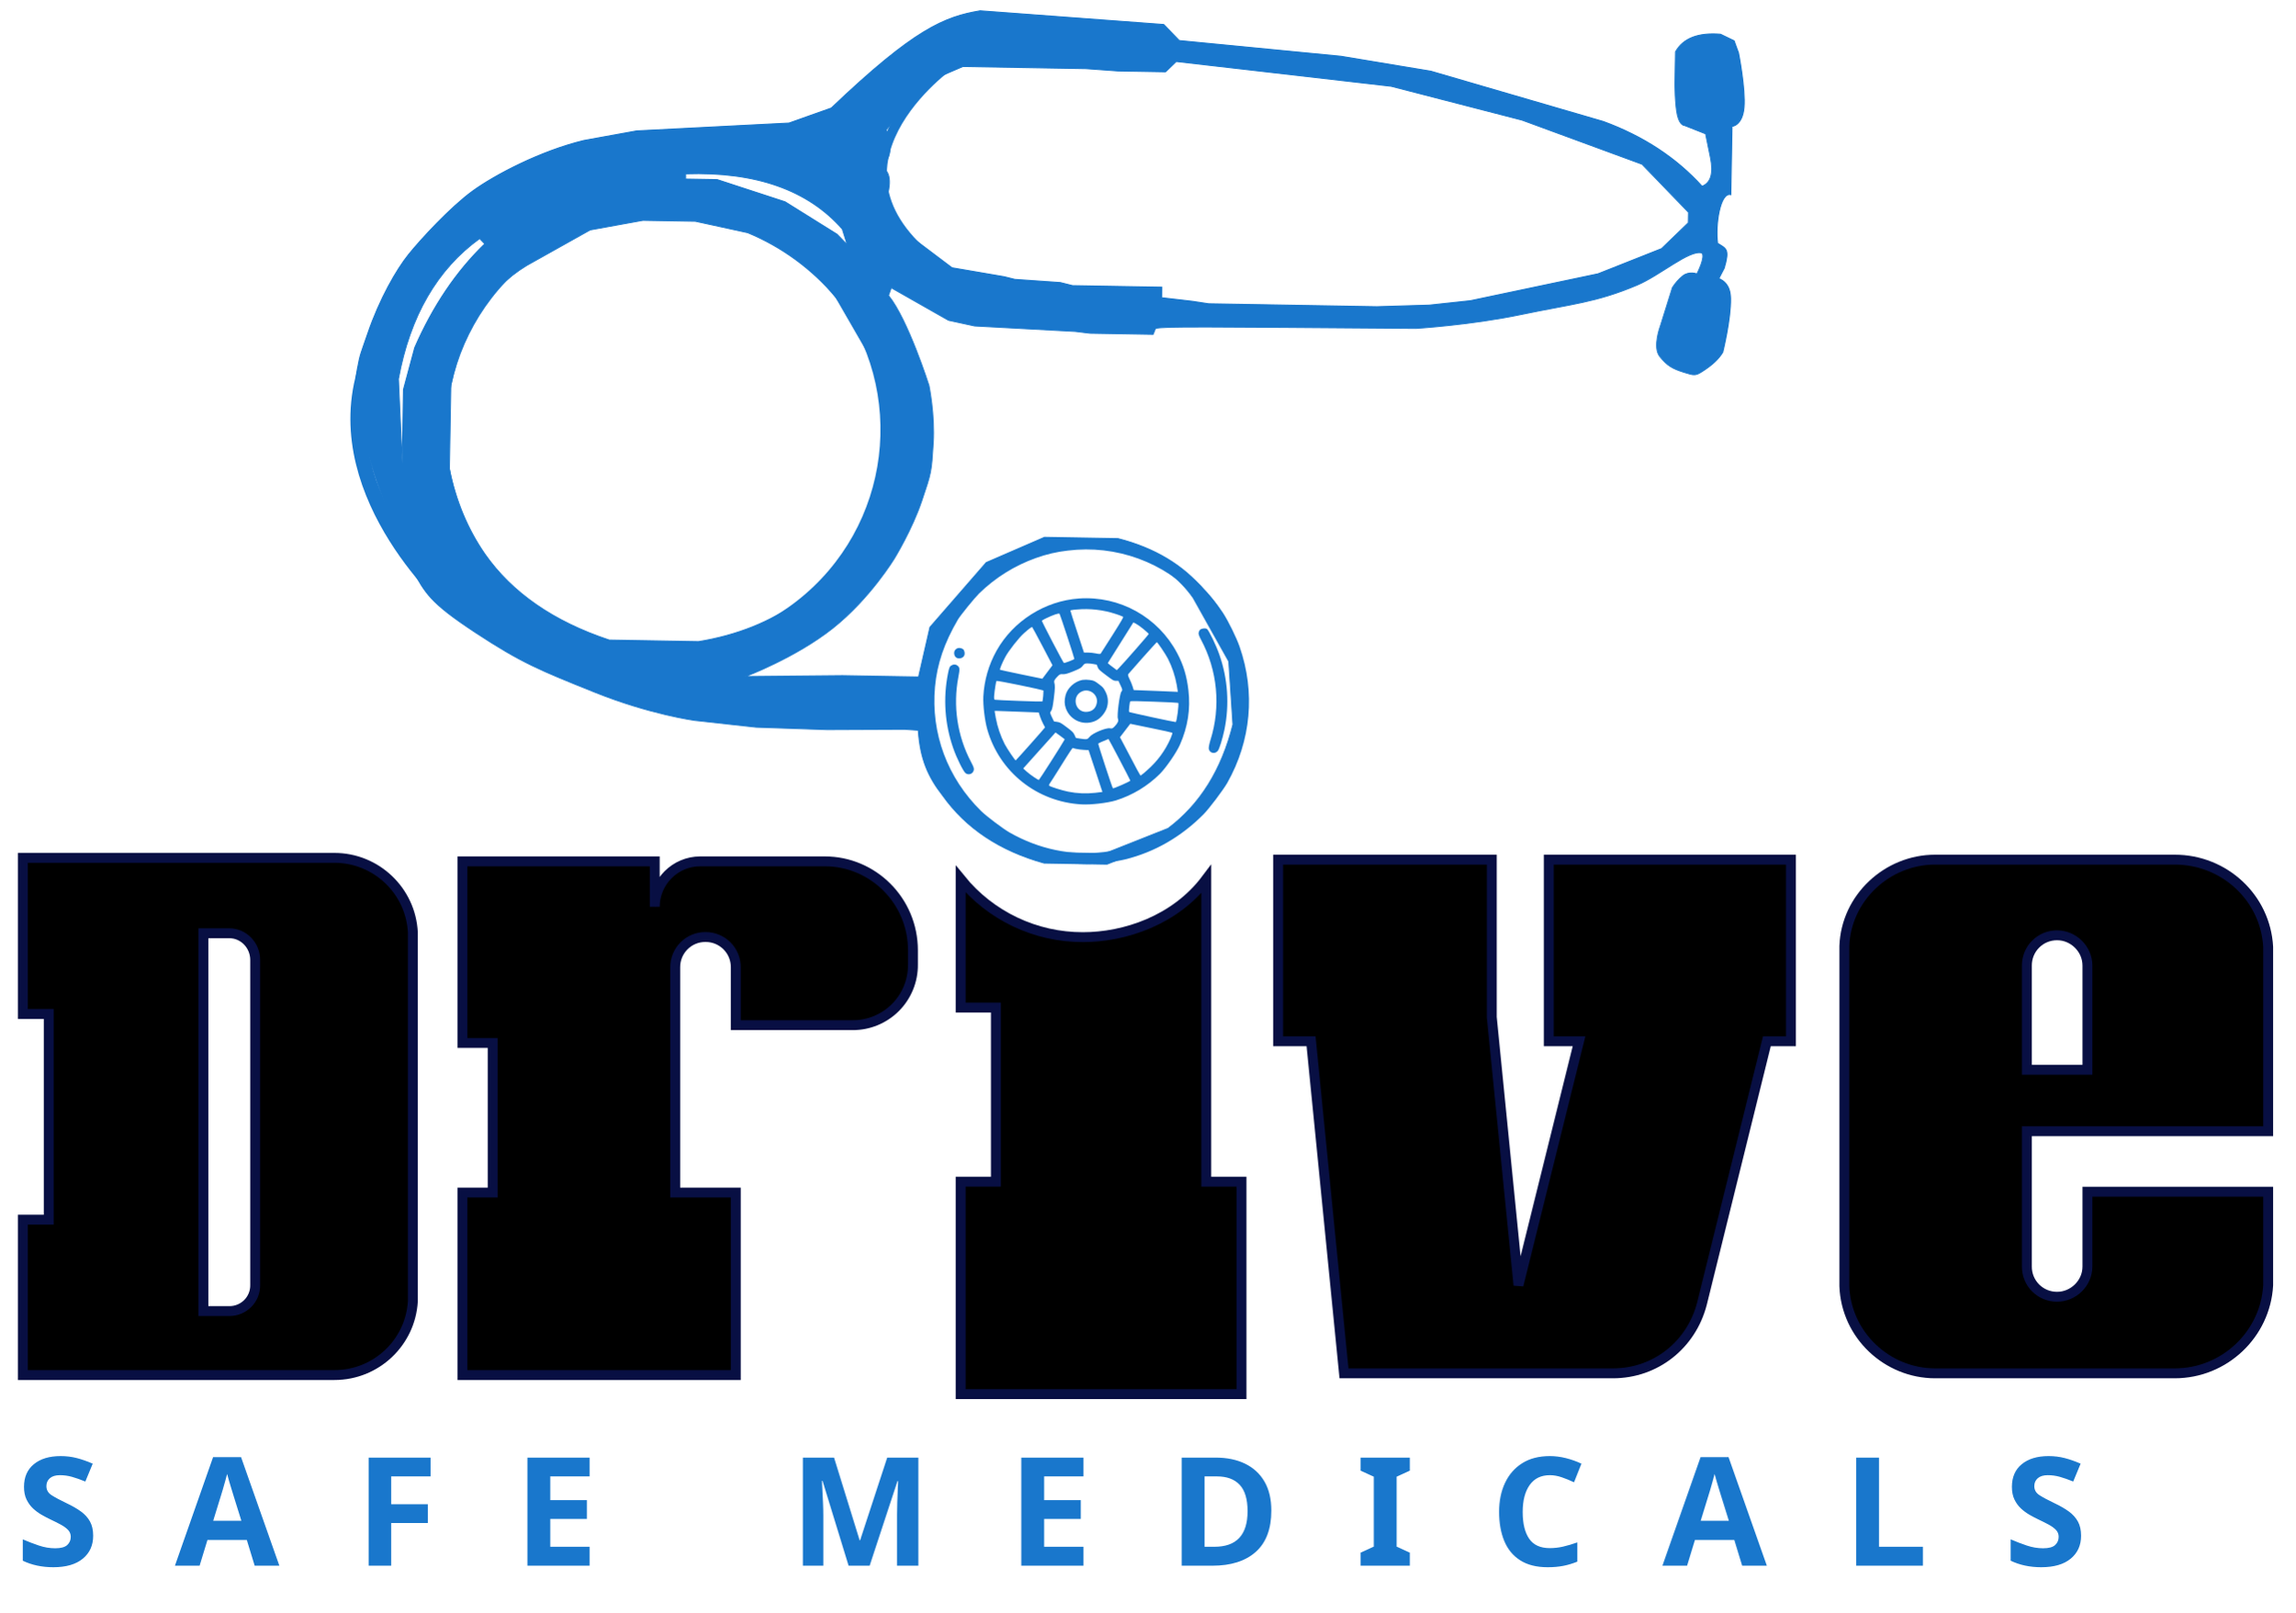
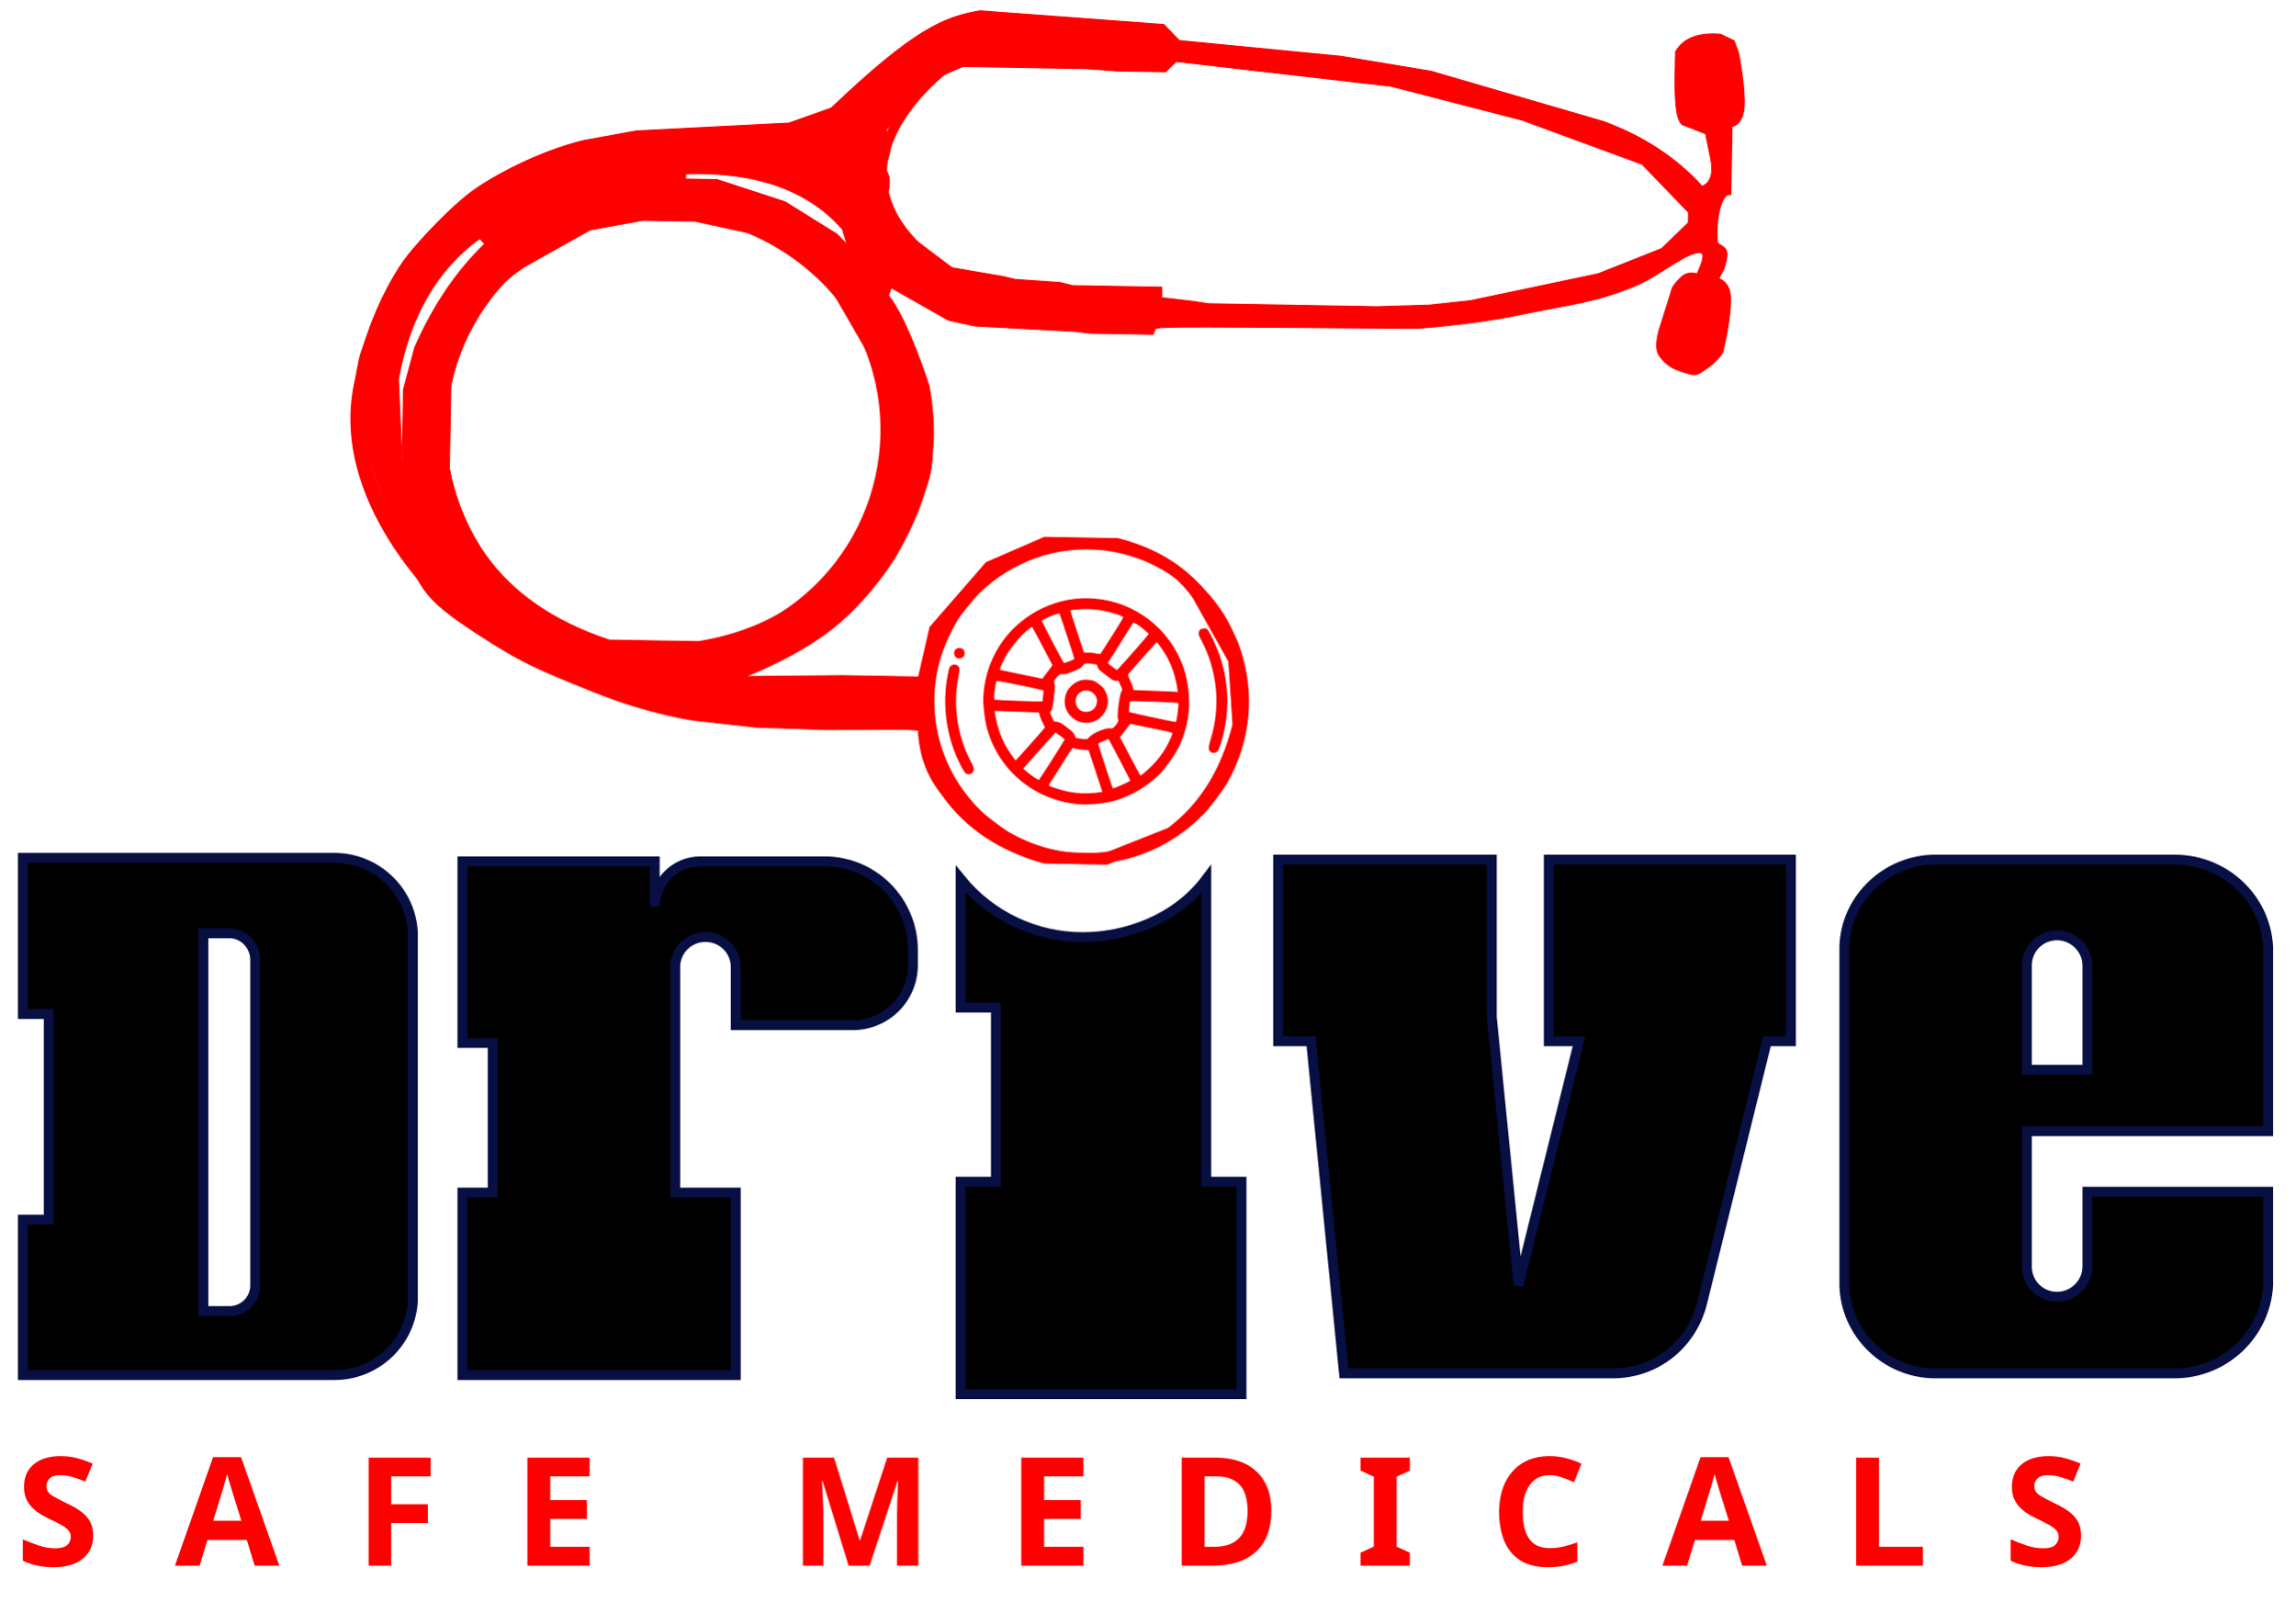
<svg xmlns="http://www.w3.org/2000/svg" width="2320" height="1630" viewBox="0 0 2320 1630">
  <defs>
    <clipPath id="b">
      <rect width="2320" height="1630" />
    </clipPath>
  </defs>
  <g id="a" clip-path="url(#b)">
    <g transform="translate(-413 -754.735)">
      <path d="M338.03,0a79.362,79.362,0,0,0,79.31-74.69V-447.37a79.471,79.471,0,0,0-79.31-75.46H23.1v157.85H49.28v207.9H23.1V0ZM231.77-64.68H205.59V-446.6h26.18c14.63,0,26.18,12.32,26.18,26.95V-90.86A25.964,25.964,0,0,1,231.77-64.68ZM743.74,0H467.44V-184.5h30.6V-335.7h-30.6V-519.3h194.4v45.9a46.093,46.093,0,0,1,45.9-45.9h126c48.6,0,89.1,39.6,89.1,90v14.4a60.7,60.7,0,0,1-61.2,61.2H743.74v-58.5a30.347,30.347,0,0,0-30.6-30.6,30.348,30.348,0,0,0-30.6,30.6v227.7h61.2Z" transform="translate(413 2144.737)" stroke="#080f43" stroke-width="10" />
      <path d="M365.4,0c43.2,0,79.2-28.8,90-70.2l65.7-265.5h24.3V-519.3H300.6v183.6h30.6L270-89.1,243-360V-519.3H27v183.6H60.3L93.6,0ZM933.3,0c50.4,0,91.8-39.6,94.5-89.1v-94.5H845.1V-108c0,17.1-14.4,30.6-30.6,30.6A30.347,30.347,0,0,1,783.9-108V-244.8h243.9V-431.1c-2.7-49.5-44.1-88.2-94.5-88.2H691.2c-48.6,0-90,38.7-91.8,87.3V-88.2C601.2-38.7,642.6,0,691.2,0ZM845.1-306.9H783.9V-412.2a30.347,30.347,0,0,1,30.6-30.6c16.2,0,30.6,13.5,30.6,30.6Z" transform="translate(1678 2143)" stroke="#080f43" stroke-width="10" />
      <path d="M306.971,137.916V-76.821H271.357V-382.69c-31.425,41.9-82.752,58.66-124.652,58.66A158.773,158.773,0,0,1,23.1-382.69V-252.8H58.715V-76.821H23.1V137.916Z" transform="translate(1361 2026.084)" stroke="#080f43" stroke-width="10" />
      <g transform="translate(77.13 50)">
        <g transform="translate(1203.525 1445.93) rotate(-53)">
          <g transform="translate(0)">
-             <path d="M149.961-511.257c-32.414,2.958-65.471,16.593-90.038,37.109A164.912,164.912,0,0,0,33.554-247.959c5.917,7.846,19.487,21.931,27.333,28.3,23.667,19.23,52.094,31.385,83.929,35.758,7.782,1.093,31.771,1.093,39.874.064,48.556-6.431,90.3-32.349,117.371-72.8,5.531-8.232,13.827-24.632,17.365-34.343a199.408,199.408,0,0,0,8.489-34.15c1.608-11.448,1.608-32.735-.064-44.376a193.532,193.532,0,0,0-8.425-34.15c-1.286-3.473-4.566-11-7.4-16.657-14.856-30.292-37.559-54.216-67.336-71C216.976-506.884,182.182-514.216,149.961-511.257Zm36.658,11.834a157.544,157.544,0,0,1,63.22,24.31,139.329,139.329,0,0,1,25.275,21.095,153.108,153.108,0,0,1,40.775,133.836,152.4,152.4,0,0,1-40.839,79.555c-24.568,25.339-55.7,40.9-91.646,45.791-7.846,1.093-29.455,1.093-37.3,0-36.08-4.888-67.979-20.966-92.418-46.627C30.725-265.517,16.64-295.358,12.2-329.316c-.965-7.846-.965-28.169,0-36.015,6.174-47.463,32.157-88.045,72.159-112.87,19.873-12.284,41.032-19.23,68.172-22.445C157.422-501.225,180.188-500.389,186.62-499.424Z" transform="translate(-0.313 511.902)" fill="#1977cc" />
-             <path d="M189.577-467.44c-2.38,2.315-2.187,5.531.45,7.718,2.444,2.058,5.209,1.865,7.46-.707,1.672-1.865,1.8-3.473.45-5.981A5.133,5.133,0,0,0,189.577-467.44Z" transform="translate(-67.261 496.639)" fill="#1977cc" />
-             <path d="M121.508-457.37a143.237,143.237,0,0,0-57.174,49.65C58.353-398.845,51.6-385.339,51.6-382.381a5.192,5.192,0,0,0,7.46,4.695c1.544-.643,2.508-2.058,4.952-7.267a131.11,131.11,0,0,1,60.969-61.869c7.46-3.666,8.554-4.631,8.554-7.782a4.9,4.9,0,0,0-3.023-4.566C128.39-460.329,127.232-460.136,121.508-457.37Z" transform="translate(-18.615 493.322)" fill="#1977cc" />
-             <path d="M184.618-417a105.928,105.928,0,0,0-45.148,17.236c-7.4,5.081-18.458,15.692-24.117,23.153-27.012,35.758-28.3,84.186-3.151,121.809,5.209,7.782,16.528,19.68,23.924,25.146a109.822,109.822,0,0,0,48.364,19.487c9.132,1.222,27.269.386,35.63-1.543,19.423-4.566,35.372-13.12,49.2-26.3,10.612-10.1,17.493-19.551,23.153-31.706a104.069,104.069,0,0,0-15.628-112.484C254.269-408.19,218.64-421.631,184.618-417Zm30.742,11.512c6.753,1.351,9.9,2.315,9.9,2.894,0,.322-4.116,9.325-9.2,20.066l-9.261,19.551H189.763L180.5-382.529c-5.081-10.8-9.261-19.809-9.261-20.066,0-.643,6.817-2.444,13.313-3.473C191.435-407.225,208.543-406.9,215.36-405.488Zm-44.569,28.169c5.6,11.769,10.1,21.738,10.1,22.188,0,.643-8.554,5.981-9.518,5.981-.515-.064-26.947-38.009-27.526-39.488-.193-.579.9-1.672,3.087-3.023,4.695-2.958,12.284-6.946,13.12-7.01C160.436-398.671,165.26-389.024,170.791-377.319Zm70.1-19.358c6.882,3.537,12.155,7.074,11.769,8.1-.579,1.351-27.012,39.424-27.462,39.424-.965,0-9.583-5.4-9.583-6.045,0-1.158,20.13-43.476,20.709-43.476A29.049,29.049,0,0,1,240.892-396.677ZM148.6-362.206l11.705,16.85-2.444,3.473a58.372,58.372,0,0,0-3.987,6.946c-.836,1.929-1.608,3.6-1.736,3.73-.129.257-44.119-3.28-44.5-3.6-.515-.322,3.987-13.441,6.431-18.779a98.97,98.97,0,0,1,15.757-23.153l4.888-5.209,1.093,1.415C136.448-379.7,142.171-371.467,148.6-362.206Zm117.95-15.114a97.2,97.2,0,0,1,20.13,34.15,67.492,67.492,0,0,1,2.251,7.653c0,.707-4.052,1.222-21.352,2.637-11.769.965-21.8,1.736-22.188,1.736-.45,0-1.672-1.8-2.637-4.052a45.884,45.884,0,0,0-4.18-7.01l-2.38-3.087,12.734-18.265c6.946-10.1,12.863-18.329,13.055-18.394A35.78,35.78,0,0,1,266.553-377.319ZM201.532-351.98c2.38.322,3.087.772,4.373,2.83,1.158,1.8,3.473,3.6,8.682,6.689,6.045,3.6,7.589,4.245,10.162,4.245,2.7,0,3.216.257,4.759,2.315a34.828,34.828,0,0,1,3.216,5.274l1.479,3.023-1.415,2.251c-1.286,2.058-1.415,3.087-1.415,11.7,0,8.811.064,9.518,1.479,11.383l1.479,1.994-2.38,4.5c-2.251,4.245-2.444,4.5-4.631,4.5-2.958,0-22.381,11.062-23.86,13.634-1.158,1.994-3.409,2.573-8.1,2.058-3.023-.386-3.473-.643-4.438-2.573-1.736-3.666-14.728-11.255-19.358-11.319-3.344-.064-3.987-.643-7.01-6.3l-2.187-4.052,1.544-2.894c1.415-2.637,1.544-3.666,1.544-11.062s-.129-8.425-1.544-11l-1.544-2.83,2.251-4.373c2.187-4.116,2.38-4.309,4.566-4.309,1.672,0,4.759-1.415,11.962-5.6,8.875-5.145,10.676-6.431,13.12-9.454C195.165-352.43,197.031-352.623,201.532-351.98ZM154.391-319.63c.064.064.129,2.637.129,5.788v5.724l-2.058.322c-3.987.643-46.177,3.923-46.5,3.6-.643-.707-1.093-10.162-.707-14.792l.45-4.823,24.246,2.058C143.265-320.6,154.262-319.63,154.391-319.63Zm136.987,7.589c-.193,3.987-.45,7.46-.707,7.718-.45.386-40.324-2.573-46.241-3.409l-2.444-.386v-5.724a40.675,40.675,0,0,1,.193-5.788c.064,0,11-.965,24.246-2.058l24.117-2.058.514,2.251A52.67,52.67,0,0,1,291.378-312.041ZM153.49-293.39a56.343,56.343,0,0,0,3.987,7.074l2.765,4.116-12.67,18.329L134.9-245.606l-5.145-5.338a88.475,88.475,0,0,1-15.5-22.574c-2.7-5.66-6.689-16.914-6.689-18.779,0-.579.772-.9,2.444-.965,1.286,0,9.776-.707,18.779-1.479,9-.836,18.008-1.544,19.937-1.608l3.537-.064Zm114.22-1.351c11.512.965,21.03,1.8,21.159,1.929.515.45-3.987,13.634-6.431,18.844a96.316,96.316,0,0,1-16.014,23.346l-4.823,5.016L248.931-264,236.2-282.329l2.187-3.023a55.541,55.541,0,0,0,4.18-7.074c1.286-2.573,2.38-3.987,3.151-3.987C246.294-296.413,256.2-295.642,267.711-294.741ZM176.579-275.7c2.573,1.479,4.695,2.7,4.759,2.765.257.129-19.744,42.382-20.323,42.961-.514.514-16.786-8.554-16.786-9.39s26.626-39.038,27.2-39.038A34.049,34.049,0,0,1,176.579-275.7Zm62.77,17.107c7.46,10.676,13.57,19.68,13.57,20,0,1.222-16.207,10.419-16.979,9.647s-20.387-43.218-20.194-43.733c.322-.9,8.361-5.66,9.325-5.531C225.521-278.148,231.953-269.337,239.349-258.6ZM216-245.284c5.081,10.612,9.2,19.615,9.2,20.066.064.386-2.38,1.286-5.531,2.058a90.7,90.7,0,0,1-40.324.386,65.7,65.7,0,0,1-7.911-1.865c-.386-.322,2.187-5.981,14.535-31.964l3.794-8.1,8.554.064,8.554.064Z" transform="translate(-33.812 478.356)" fill="#1977cc" />
-             <path d="M236.141-288.487c-4.759,1.994-7.846,4.438-10.226,8.039a21.978,21.978,0,0,0,8.94,32.221c4.888,2.315,12.927,2.38,17.686.193a20.867,20.867,0,0,0,10.8-10.29c1.929-3.859,2.122-4.823,2.122-10.1,0-5.338-.129-6.11-2.187-9.84a26.824,26.824,0,0,0-4.5-6.045C252.734-289.645,243.151-291.445,236.141-288.487Zm13.249,10.933c7.4,4.18,7.139,15.371-.514,19.037-4.952,2.38-9.454,1.479-13.12-2.7C227.844-270.222,238.906-283.471,249.389-277.554Z" transform="translate(-79.482 432.678)" fill="#1977cc" />
-             <path d="M398.915-180.129c-1.029.45-2.444,2.573-4.052,6.11A131.406,131.406,0,0,1,319.681-105.4c-3.923,1.415-7.332,3.087-8.168,3.987-3.151,3.344-.707,8.554,3.987,8.554,2.637,0,11.962-3.344,20.709-7.4a142.512,142.512,0,0,0,57.818-49.971c5.4-8.039,13.12-23.024,13.12-25.468,0-1.994-3.344-5.274-5.274-5.209A6.98,6.98,0,0,0,398.915-180.129Z" transform="translate(-110.865 393.778)" fill="#1977cc" />
+             <path d="M149.961-511.257c-32.414,2.958-65.471,16.593-90.038,37.109A164.912,164.912,0,0,0,33.554-247.959c5.917,7.846,19.487,21.931,27.333,28.3,23.667,19.23,52.094,31.385,83.929,35.758,7.782,1.093,31.771,1.093,39.874.064,48.556-6.431,90.3-32.349,117.371-72.8,5.531-8.232,13.827-24.632,17.365-34.343a199.408,199.408,0,0,0,8.489-34.15c1.608-11.448,1.608-32.735-.064-44.376a193.532,193.532,0,0,0-8.425-34.15c-1.286-3.473-4.566-11-7.4-16.657-14.856-30.292-37.559-54.216-67.336-71C216.976-506.884,182.182-514.216,149.961-511.257Zm36.658,11.834a157.544,157.544,0,0,1,63.22,24.31,139.329,139.329,0,0,1,25.275,21.095,153.108,153.108,0,0,1,40.775,133.836,152.4,152.4,0,0,1-40.839,79.555c-24.568,25.339-55.7,40.9-91.646,45.791-7.846,1.093-29.455,1.093-37.3,0-36.08-4.888-67.979-20.966-92.418-46.627C30.725-265.517,16.64-295.358,12.2-329.316c-.965-7.846-.965-28.169,0-36.015,6.174-47.463,32.157-88.045,72.159-112.87,19.873-12.284,41.032-19.23,68.172-22.445C157.422-501.225,180.188-500.389,186.62-499.424Z" transform="translate(-0.313 511.902)" fill="#ff0000" />
+             <path d="M189.577-467.44c-2.38,2.315-2.187,5.531.45,7.718,2.444,2.058,5.209,1.865,7.46-.707,1.672-1.865,1.8-3.473.45-5.981A5.133,5.133,0,0,0,189.577-467.44Z" transform="translate(-67.261 496.639)" fill="#ff0000" />
+             <path d="M121.508-457.37a143.237,143.237,0,0,0-57.174,49.65C58.353-398.845,51.6-385.339,51.6-382.381a5.192,5.192,0,0,0,7.46,4.695c1.544-.643,2.508-2.058,4.952-7.267a131.11,131.11,0,0,1,60.969-61.869c7.46-3.666,8.554-4.631,8.554-7.782a4.9,4.9,0,0,0-3.023-4.566C128.39-460.329,127.232-460.136,121.508-457.37Z" transform="translate(-18.615 493.322)" fill="#ff0000" />
+             <path d="M184.618-417a105.928,105.928,0,0,0-45.148,17.236c-7.4,5.081-18.458,15.692-24.117,23.153-27.012,35.758-28.3,84.186-3.151,121.809,5.209,7.782,16.528,19.68,23.924,25.146a109.822,109.822,0,0,0,48.364,19.487c9.132,1.222,27.269.386,35.63-1.543,19.423-4.566,35.372-13.12,49.2-26.3,10.612-10.1,17.493-19.551,23.153-31.706a104.069,104.069,0,0,0-15.628-112.484C254.269-408.19,218.64-421.631,184.618-417Zm30.742,11.512c6.753,1.351,9.9,2.315,9.9,2.894,0,.322-4.116,9.325-9.2,20.066l-9.261,19.551H189.763L180.5-382.529c-5.081-10.8-9.261-19.809-9.261-20.066,0-.643,6.817-2.444,13.313-3.473C191.435-407.225,208.543-406.9,215.36-405.488Zm-44.569,28.169c5.6,11.769,10.1,21.738,10.1,22.188,0,.643-8.554,5.981-9.518,5.981-.515-.064-26.947-38.009-27.526-39.488-.193-.579.9-1.672,3.087-3.023,4.695-2.958,12.284-6.946,13.12-7.01C160.436-398.671,165.26-389.024,170.791-377.319Zm70.1-19.358c6.882,3.537,12.155,7.074,11.769,8.1-.579,1.351-27.012,39.424-27.462,39.424-.965,0-9.583-5.4-9.583-6.045,0-1.158,20.13-43.476,20.709-43.476A29.049,29.049,0,0,1,240.892-396.677ZM148.6-362.206l11.705,16.85-2.444,3.473a58.372,58.372,0,0,0-3.987,6.946c-.836,1.929-1.608,3.6-1.736,3.73-.129.257-44.119-3.28-44.5-3.6-.515-.322,3.987-13.441,6.431-18.779a98.97,98.97,0,0,1,15.757-23.153l4.888-5.209,1.093,1.415C136.448-379.7,142.171-371.467,148.6-362.206Zm117.95-15.114a97.2,97.2,0,0,1,20.13,34.15,67.492,67.492,0,0,1,2.251,7.653c0,.707-4.052,1.222-21.352,2.637-11.769.965-21.8,1.736-22.188,1.736-.45,0-1.672-1.8-2.637-4.052a45.884,45.884,0,0,0-4.18-7.01l-2.38-3.087,12.734-18.265c6.946-10.1,12.863-18.329,13.055-18.394A35.78,35.78,0,0,1,266.553-377.319ZM201.532-351.98c2.38.322,3.087.772,4.373,2.83,1.158,1.8,3.473,3.6,8.682,6.689,6.045,3.6,7.589,4.245,10.162,4.245,2.7,0,3.216.257,4.759,2.315a34.828,34.828,0,0,1,3.216,5.274l1.479,3.023-1.415,2.251c-1.286,2.058-1.415,3.087-1.415,11.7,0,8.811.064,9.518,1.479,11.383l1.479,1.994-2.38,4.5c-2.251,4.245-2.444,4.5-4.631,4.5-2.958,0-22.381,11.062-23.86,13.634-1.158,1.994-3.409,2.573-8.1,2.058-3.023-.386-3.473-.643-4.438-2.573-1.736-3.666-14.728-11.255-19.358-11.319-3.344-.064-3.987-.643-7.01-6.3l-2.187-4.052,1.544-2.894c1.415-2.637,1.544-3.666,1.544-11.062s-.129-8.425-1.544-11l-1.544-2.83,2.251-4.373c2.187-4.116,2.38-4.309,4.566-4.309,1.672,0,4.759-1.415,11.962-5.6,8.875-5.145,10.676-6.431,13.12-9.454C195.165-352.43,197.031-352.623,201.532-351.98ZM154.391-319.63c.064.064.129,2.637.129,5.788v5.724l-2.058.322c-3.987.643-46.177,3.923-46.5,3.6-.643-.707-1.093-10.162-.707-14.792l.45-4.823,24.246,2.058C143.265-320.6,154.262-319.63,154.391-319.63Zm136.987,7.589c-.193,3.987-.45,7.46-.707,7.718-.45.386-40.324-2.573-46.241-3.409l-2.444-.386v-5.724a40.675,40.675,0,0,1,.193-5.788c.064,0,11-.965,24.246-2.058l24.117-2.058.514,2.251A52.67,52.67,0,0,1,291.378-312.041ZM153.49-293.39a56.343,56.343,0,0,0,3.987,7.074l2.765,4.116-12.67,18.329L134.9-245.606l-5.145-5.338a88.475,88.475,0,0,1-15.5-22.574c-2.7-5.66-6.689-16.914-6.689-18.779,0-.579.772-.9,2.444-.965,1.286,0,9.776-.707,18.779-1.479,9-.836,18.008-1.544,19.937-1.608l3.537-.064Zm114.22-1.351c11.512.965,21.03,1.8,21.159,1.929.515.45-3.987,13.634-6.431,18.844a96.316,96.316,0,0,1-16.014,23.346l-4.823,5.016L248.931-264,236.2-282.329l2.187-3.023a55.541,55.541,0,0,0,4.18-7.074c1.286-2.573,2.38-3.987,3.151-3.987C246.294-296.413,256.2-295.642,267.711-294.741ZM176.579-275.7c2.573,1.479,4.695,2.7,4.759,2.765.257.129-19.744,42.382-20.323,42.961-.514.514-16.786-8.554-16.786-9.39s26.626-39.038,27.2-39.038A34.049,34.049,0,0,1,176.579-275.7Zm62.77,17.107c7.46,10.676,13.57,19.68,13.57,20,0,1.222-16.207,10.419-16.979,9.647s-20.387-43.218-20.194-43.733c.322-.9,8.361-5.66,9.325-5.531C225.521-278.148,231.953-269.337,239.349-258.6ZM216-245.284c5.081,10.612,9.2,19.615,9.2,20.066.064.386-2.38,1.286-5.531,2.058a90.7,90.7,0,0,1-40.324.386,65.7,65.7,0,0,1-7.911-1.865c-.386-.322,2.187-5.981,14.535-31.964l3.794-8.1,8.554.064,8.554.064Z" transform="translate(-33.812 478.356)" fill="#ff0000" />
+             <path d="M236.141-288.487c-4.759,1.994-7.846,4.438-10.226,8.039a21.978,21.978,0,0,0,8.94,32.221c4.888,2.315,12.927,2.38,17.686.193a20.867,20.867,0,0,0,10.8-10.29c1.929-3.859,2.122-4.823,2.122-10.1,0-5.338-.129-6.11-2.187-9.84a26.824,26.824,0,0,0-4.5-6.045C252.734-289.645,243.151-291.445,236.141-288.487Zm13.249,10.933c7.4,4.18,7.139,15.371-.514,19.037-4.952,2.38-9.454,1.479-13.12-2.7C227.844-270.222,238.906-283.471,249.389-277.554Z" transform="translate(-79.482 432.678)" fill="#ff0000" />
+             <path d="M398.915-180.129c-1.029.45-2.444,2.573-4.052,6.11A131.406,131.406,0,0,1,319.681-105.4c-3.923,1.415-7.332,3.087-8.168,3.987-3.151,3.344-.707,8.554,3.987,8.554,2.637,0,11.962-3.344,20.709-7.4a142.512,142.512,0,0,0,57.818-49.971c5.4-8.039,13.12-23.024,13.12-25.468,0-1.994-3.344-5.274-5.274-5.209A6.98,6.98,0,0,0,398.915-180.129Z" transform="translate(-110.865 393.778)" fill="#ff0000" />
          </g>
        </g>
-         <path d="M624.484,0,810.342,10.62l15.931,15.931,163.7,13.035L1081.163,53.1,1256.4,100.894q61.067,21.241,100.894,63.723,13.275-5.31,7.965-29.206l-5.31-23.9-21.241-7.965s-4.9.365-7.554-10.255-3.066-32.226-3.066-32.226V29.206q11.152-20.71,45.137-18.586l13.922,6.428,4.664,12.158s7.852,36.4,6.525,54.982-11.835,19.361-11.835,19.361v69.033c-10.727-2.813-15.3,30.638-12.473,49.4,8.85,5.31,12.473,5.471,7.162,24.942l-5.31,10.62c4.783,2.05,11.675,6.178,12.2,19.949.794,20.954-6.886,54.395-6.886,54.395h0c-4,6.916-9.957,12.612-18.586,18.586s-9.274,5.713-20.558,2.394-17.107-6.442-24.579-15.67.183-30.616.183-30.616l11.47-38.994a48.535,48.535,0,0,1,10.33-12.1c6.38-5.166,14.21-2.194,14.21-2.194s8.977-18.147,4.453-21.322c-12.43-3.286-41.649,23.345-64.542,33.54-41.55,18.5-66.357,20.357-116.825,31.861s-106.2,15.931-106.2,15.931c-217,2.131-254.491,2.257-263.189,4.6l-2.321,6.016H741.309l-14.9-1.564-101.921-3.746-26.551-5.31-58.412-31.861-2.655,7.965c20.179,24.073,42.482,90.274,42.482,90.274s6.638,29.206,5.31,58.412-1.328,29.206-10.62,58.412-26.551,58.412-26.551,58.412-23.9,41.154-61.068,71.688S398.8,677.052,398.8,677.052l98.239-2.655h77l10.62-50.447,55.757-66.378,58.412-26.551H773.17q55.757,13.275,87.619,50.447,46.2,44.075,42.482,138.066-15.4,77.529-71.688,114.17L767.86,860.255H704.138q-67.44-17.523-103.549-66.378c-15.223-18.763-23.435-36.635-25.913-65.664l-13.914-.713-78.3,1.7-71.819-1.223-62.291-5.782s-45.137-5.31-100.894-26.551S172.452,667.1,125.324,637.226,74.1,598.313,60.246,574.365-.086,434.566.534,400.921c.259-14.064-1.825-11.966.83-27.9s3.146-15.195,9.79-35.826c11.416-35.449,28-65.332,39.889-80.685S92.523,207.9,114.7,191.168s67.971-41.774,111.515-53.1l53.1-10.62,154-10.62L475.8,100.894C558.638,19.117,588.729,6.726,624.484,0ZM823.617,47.792,813,58.412H765.205l-32.763-1.8-124.373,0L568.727,74.343l-37.171,47.792q10.62,26.551-5.31,37.172,15.931,5.31,5.31,37.171l10.62,21.241L600.588,260.2l52.891,8.122,10.832,2.5,45.972,2.406,12.44,2.9H813v10.62l31.06,3.074,16.732,2.236h169.926l52.982-2.518,41.552-5.232,128.5-29.422,63.723-26.551,26.551-26.551v-10.62l-47.792-47.792-122.135-42.482L1041.336,69.033Zm223.029,10.62Zm37.172,5.31v0Zm26.551,5.31v0Zm26.551,5.31v0Zm15.931,5.31v0Zm21.241,5.31v0Zm15.93,5.31v0Zm21.241,5.31v0Zm-881.5,74.343v5.31h31.861l69.033,21.241,53.1,31.861,10.621,10.62-5.31-15.931Q435.972,164.617,329.768,169.927Zm-42.482,47.792-53.1,10.621-63.723,37.171q-58.412,37.171-74.343,122.135v84.963q10.62,47.792,37.171,84.963,42.482,58.412,127.445,84.963h90.274q58.413-10.62,100.894-42.482,63.723-47.792,84.963-132.755,5.31-58.413-5.31-95.584l-47.792-79.653a233.34,233.34,0,0,0-90.274-63.723l-53.1-10.621ZM122.669,238.96Q58.947,286.751,43.016,382.335l5.31,84.964V392.956l10.62-42.482q26.551-63.723,69.033-106.2ZM1269.675,254.89v0Zm-37.172,10.62v0Zm-21.241,5.31v0Zm-21.241,5.31v0Zm-31.861,5.31v0Zm-42.482,10.62Zm-47.792,0v0Zm-217.719,5.31v0Zm154,0v0ZM706.793,541.642,648.38,568.193q-47.792,31.861-63.723,95.584V732.81l26.551,58.412Q648.38,833.7,712.1,849.634h53.1l63.723-26.551q47.792-37.171,63.722-106.2l-5.31-63.723-37.171-63.723Q807.686,531.021,706.793,541.642Z" transform="translate(702.236 704.735) rotate(1)" fill="#1977cc" stroke="#1977cc" stroke-width="1" />
-         <path d="M8.817,158.667C-42.023-10.155,143.583.121,143.583.121" transform="translate(1184.526 856.987) rotate(-38)" fill="none" stroke="#1977cc" stroke-width="10" />
-         <path d="M26.282,404.346c57.727-58.482,84.432-130.245,92.355-181.388C138.636,93.864,0,0,0,0" transform="matrix(-0.993, -0.122, 0.122, -0.993, 794.483, 1318.225)" fill="none" stroke="#1977cc" stroke-linecap="round" stroke-linejoin="round" stroke-width="15" />
-         <g transform="translate(684.638 1100.588) rotate(-38)" fill="none" stroke="#1977cc" stroke-width="10">
+         <path d="M624.484,0,810.342,10.62l15.931,15.931,163.7,13.035L1081.163,53.1,1256.4,100.894q61.067,21.241,100.894,63.723,13.275-5.31,7.965-29.206l-5.31-23.9-21.241-7.965s-4.9.365-7.554-10.255-3.066-32.226-3.066-32.226V29.206q11.152-20.71,45.137-18.586l13.922,6.428,4.664,12.158s7.852,36.4,6.525,54.982-11.835,19.361-11.835,19.361v69.033c-10.727-2.813-15.3,30.638-12.473,49.4,8.85,5.31,12.473,5.471,7.162,24.942l-5.31,10.62c4.783,2.05,11.675,6.178,12.2,19.949.794,20.954-6.886,54.395-6.886,54.395h0c-4,6.916-9.957,12.612-18.586,18.586s-9.274,5.713-20.558,2.394-17.107-6.442-24.579-15.67.183-30.616.183-30.616l11.47-38.994a48.535,48.535,0,0,1,10.33-12.1c6.38-5.166,14.21-2.194,14.21-2.194s8.977-18.147,4.453-21.322c-12.43-3.286-41.649,23.345-64.542,33.54-41.55,18.5-66.357,20.357-116.825,31.861s-106.2,15.931-106.2,15.931c-217,2.131-254.491,2.257-263.189,4.6l-2.321,6.016H741.309l-14.9-1.564-101.921-3.746-26.551-5.31-58.412-31.861-2.655,7.965c20.179,24.073,42.482,90.274,42.482,90.274s6.638,29.206,5.31,58.412-1.328,29.206-10.62,58.412-26.551,58.412-26.551,58.412-23.9,41.154-61.068,71.688S398.8,677.052,398.8,677.052l98.239-2.655h77l10.62-50.447,55.757-66.378,58.412-26.551H773.17q55.757,13.275,87.619,50.447,46.2,44.075,42.482,138.066-15.4,77.529-71.688,114.17L767.86,860.255H704.138q-67.44-17.523-103.549-66.378c-15.223-18.763-23.435-36.635-25.913-65.664l-13.914-.713-78.3,1.7-71.819-1.223-62.291-5.782s-45.137-5.31-100.894-26.551S172.452,667.1,125.324,637.226,74.1,598.313,60.246,574.365-.086,434.566.534,400.921c.259-14.064-1.825-11.966.83-27.9s3.146-15.195,9.79-35.826c11.416-35.449,28-65.332,39.889-80.685S92.523,207.9,114.7,191.168s67.971-41.774,111.515-53.1l53.1-10.62,154-10.62L475.8,100.894C558.638,19.117,588.729,6.726,624.484,0ZM823.617,47.792,813,58.412H765.205l-32.763-1.8-124.373,0L568.727,74.343l-37.171,47.792q10.62,26.551-5.31,37.172,15.931,5.31,5.31,37.171l10.62,21.241L600.588,260.2l52.891,8.122,10.832,2.5,45.972,2.406,12.44,2.9H813v10.62l31.06,3.074,16.732,2.236h169.926l52.982-2.518,41.552-5.232,128.5-29.422,63.723-26.551,26.551-26.551v-10.62l-47.792-47.792-122.135-42.482L1041.336,69.033Zm223.029,10.62Zm37.172,5.31v0Zm26.551,5.31v0Zm26.551,5.31v0Zm15.931,5.31v0Zm21.241,5.31v0Zm15.93,5.31v0Zm21.241,5.31v0Zm-881.5,74.343v5.31h31.861l69.033,21.241,53.1,31.861,10.621,10.62-5.31-15.931Q435.972,164.617,329.768,169.927Zm-42.482,47.792-53.1,10.621-63.723,37.171q-58.412,37.171-74.343,122.135v84.963q10.62,47.792,37.171,84.963,42.482,58.412,127.445,84.963h90.274q58.413-10.62,100.894-42.482,63.723-47.792,84.963-132.755,5.31-58.413-5.31-95.584l-47.792-79.653a233.34,233.34,0,0,0-90.274-63.723l-53.1-10.621ZM122.669,238.96Q58.947,286.751,43.016,382.335l5.31,84.964V392.956l10.62-42.482q26.551-63.723,69.033-106.2ZM1269.675,254.89v0Zm-37.172,10.62v0Zm-21.241,5.31v0Zm-21.241,5.31v0Zm-31.861,5.31v0Zm-42.482,10.62Zm-47.792,0v0Zm-217.719,5.31v0Zm154,0v0ZM706.793,541.642,648.38,568.193q-47.792,31.861-63.723,95.584V732.81l26.551,58.412Q648.38,833.7,712.1,849.634h53.1l63.723-26.551q47.792-37.171,63.722-106.2l-5.31-63.723-37.171-63.723Q807.686,531.021,706.793,541.642Z" transform="translate(702.236 704.735) rotate(1)" fill="#ff0000" stroke="#ff0000" stroke-width="1" />
+         <path d="M8.817,158.667C-42.023-10.155,143.583.121,143.583.121" transform="translate(1184.526 856.987) rotate(-38)" fill="none" stroke="#ff0000" stroke-width="10" />
+         <path d="M26.282,404.346c57.727-58.482,84.432-130.245,92.355-181.388C138.636,93.864,0,0,0,0" transform="matrix(-0.993, -0.122, 0.122, -0.993, 794.483, 1318.225)" fill="none" stroke="#ff0000" stroke-linecap="round" stroke-linejoin="round" stroke-width="15" />
+         <g transform="translate(684.638 1100.588) rotate(-38)" fill="none" stroke="#ff0000" stroke-width="10">
          <ellipse cx="229.579" cy="228.993" rx="229.579" ry="228.993" stroke="none" />
          <ellipse cx="229.579" cy="228.993" rx="224.579" ry="223.993" fill="none" />
        </g>
      </g>
-       <text transform="translate(429 2337.425)" fill="#1977cc" font-size="153" font-family="Arial-Black, Arial Black" font-weight="800" letter-spacing="0.5em">
+       <text transform="translate(429 2337.425)" fill="#ff0000" font-size="153" font-family="Arial-Black, Arial Black" font-weight="800" letter-spacing="0.5em">
        <tspan x="0" y="0">SAFE MEDICALS</tspan>
      </text>
    </g>
  </g>
</svg>
